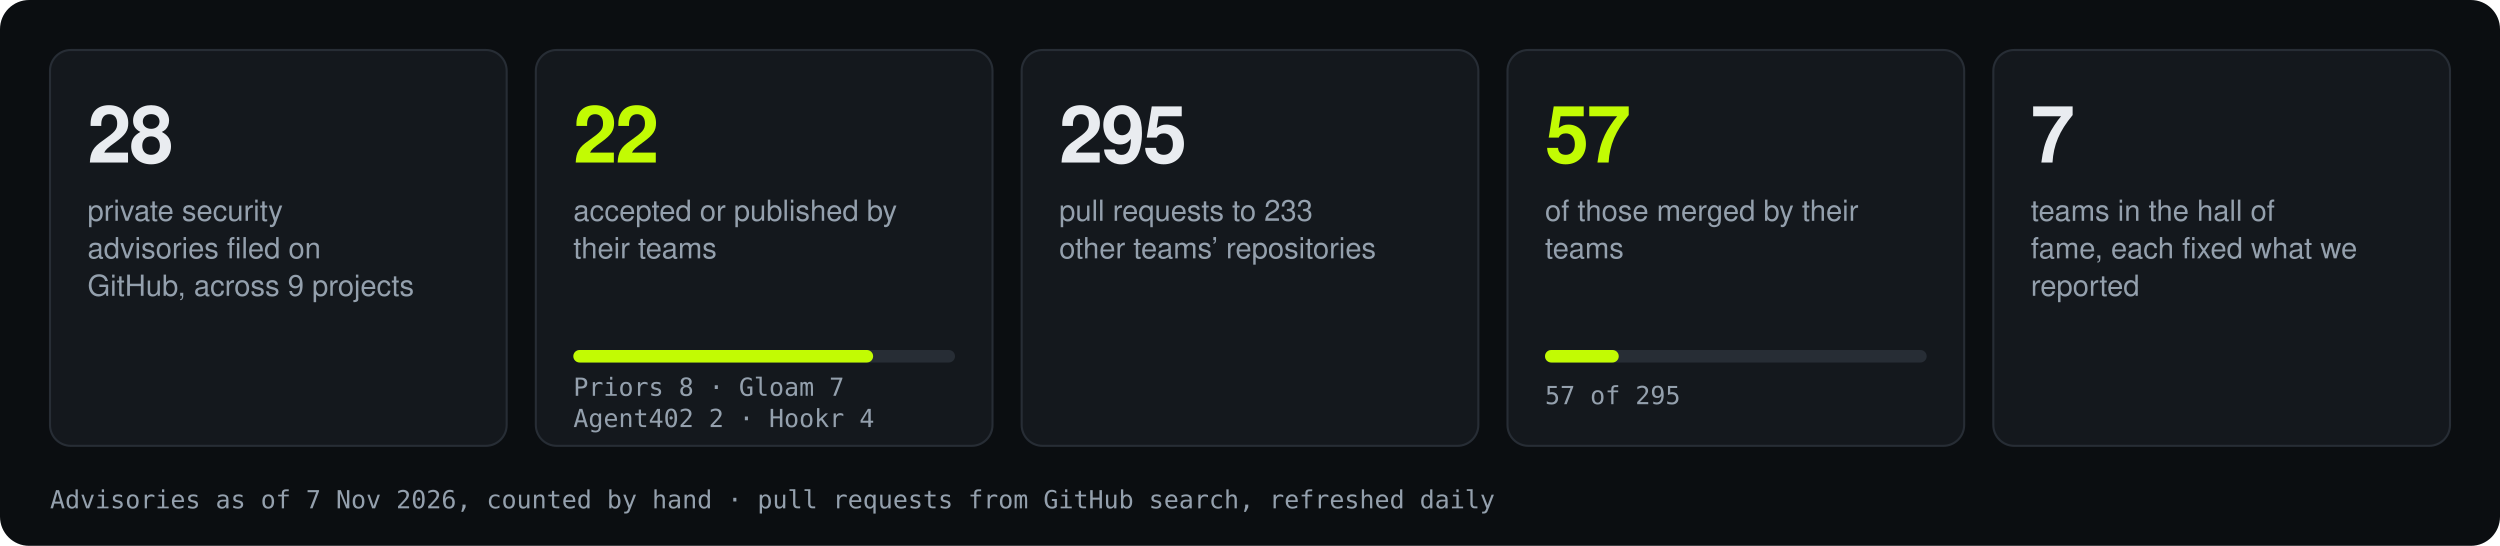
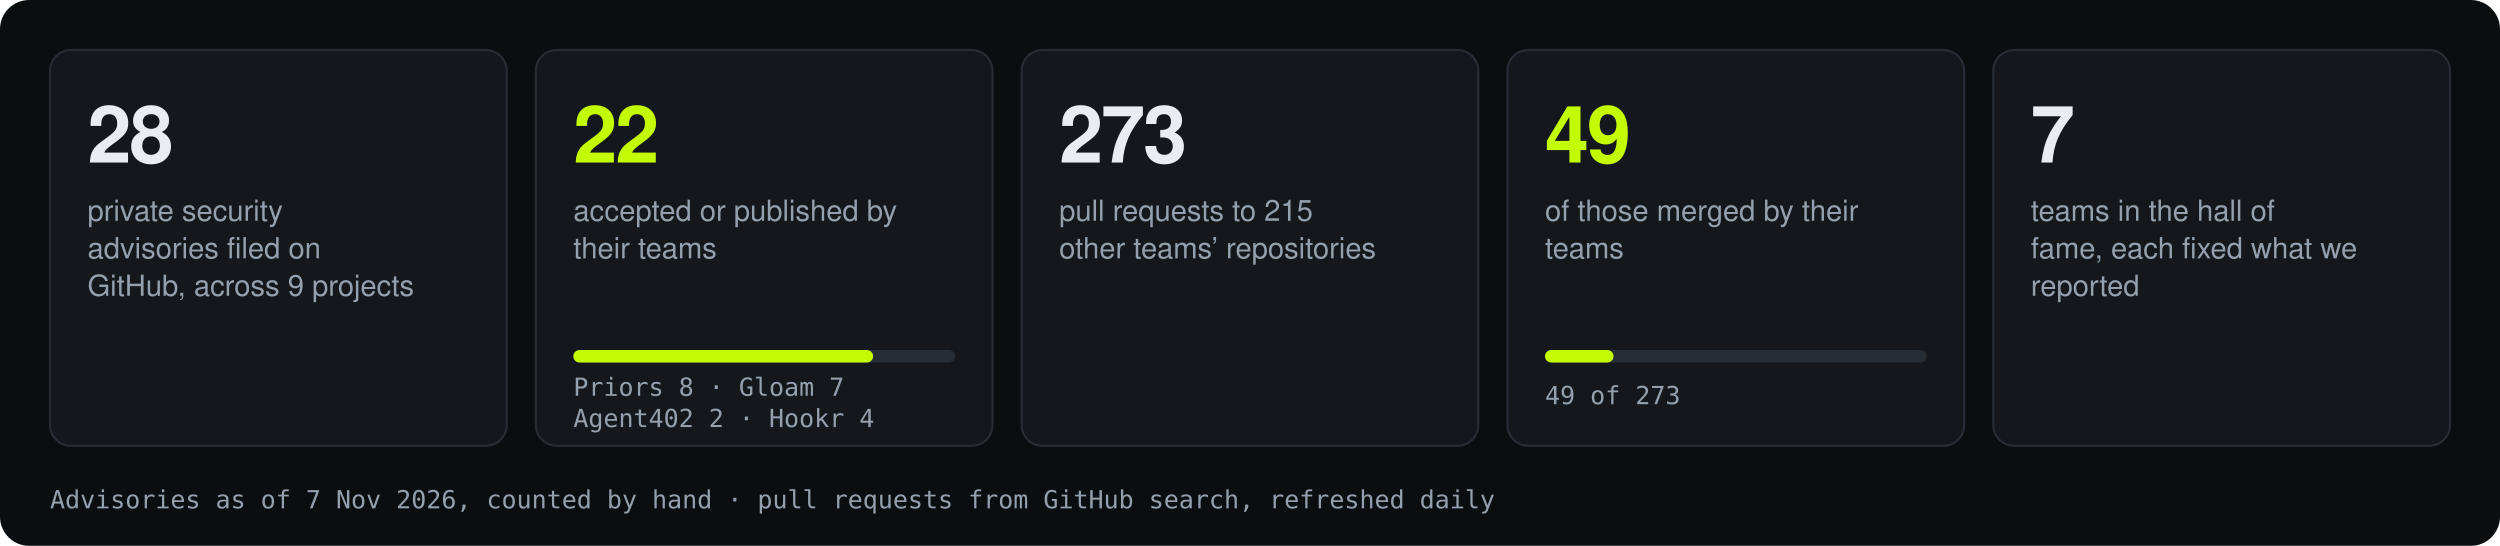
- <svg xmlns="http://www.w3.org/2000/svg" width="1200" height="262" viewBox="0 0 1200 262" role="img" aria-label="28 private security advisories filed on GitHub across 9 projects, 22 accepted or published; 295 pull requests to 233 other teams' repositories, 57 merged; 7 teams in the hall of fame">
+ <svg xmlns="http://www.w3.org/2000/svg" width="1200" height="262" viewBox="0 0 1200 262" role="img" aria-label="28 private security advisories filed on GitHub across 9 projects, 22 accepted or published; 273 pull requests to 215 other teams' repositories, 49 merged; 7 teams in the hall of fame">
  <style>.g{transform-box:fill-box;transform-origin:left;animation:grow 1.2s ease-out both}@keyframes grow{from{transform:scaleX(0)}}@media (prefers-reduced-motion: reduce){*{animation:none!important}}</style>
  <rect width="1200" height="262" rx="14" fill="#0B0E11" />
  <g>
    <rect x="24.0" y="24" width="219.2" height="190" rx="10" fill="#14181D" stroke="#272D35" />
    <text x="42.0" y="78" font-family="-apple-system,BlinkMacSystemFont,'Segoe UI',Helvetica,Arial,sans-serif" font-size="38" font-weight="700" letter-spacing="-1" fill="#E9ECF0">28</text>
    <text x="42.0" y="106" text-anchor="start" font-family="-apple-system,BlinkMacSystemFont,'Segoe UI',Helvetica,Arial,sans-serif" font-size="14" font-weight="400" fill="#94A0AD">private security</text>
    <text x="42.0" y="124" text-anchor="start" font-family="-apple-system,BlinkMacSystemFont,'Segoe UI',Helvetica,Arial,sans-serif" font-size="14" font-weight="400" fill="#94A0AD">advisories filed on</text>
    <text x="42.0" y="142" text-anchor="start" font-family="-apple-system,BlinkMacSystemFont,'Segoe UI',Helvetica,Arial,sans-serif" font-size="14" font-weight="400" fill="#94A0AD">GitHub, across 9 projects</text>
  </g>
  <g>
    <rect x="257.2" y="24" width="219.2" height="190" rx="10" fill="#14181D" stroke="#272D35" />
    <text x="275.2" y="78" font-family="-apple-system,BlinkMacSystemFont,'Segoe UI',Helvetica,Arial,sans-serif" font-size="38" font-weight="700" letter-spacing="-1" fill="#C2FB03">22</text>
    <text x="275.2" y="106" text-anchor="start" font-family="-apple-system,BlinkMacSystemFont,'Segoe UI',Helvetica,Arial,sans-serif" font-size="14" font-weight="400" fill="#94A0AD">accepted or published by</text>
    <text x="275.2" y="124" text-anchor="start" font-family="-apple-system,BlinkMacSystemFont,'Segoe UI',Helvetica,Arial,sans-serif" font-size="14" font-weight="400" fill="#94A0AD">their teams</text>
    <rect x="275.2" y="168" width="183.2" height="6" rx="3" fill="#272D35" />
    <rect class="g" style="animation-delay:0.35s" x="275.2" y="168" width="143.9" height="6" rx="3" fill="#C2FB03" />
    <text x="275.2" y="190" font-family="ui-monospace,SFMono-Regular,'SF Mono',Menlo,Consolas,monospace" font-size="12" fill="#94A0AD">Priors 8 · Gloam 7</text>
    <text x="275.2" y="205" font-family="ui-monospace,SFMono-Regular,'SF Mono',Menlo,Consolas,monospace" font-size="12" fill="#94A0AD">Agent402 2 · Hookr 4</text>
  </g>
  <g>
    <rect x="490.4" y="24" width="219.2" height="190" rx="10" fill="#14181D" stroke="#272D35" />
-     <text x="508.4" y="78" font-family="-apple-system,BlinkMacSystemFont,'Segoe UI',Helvetica,Arial,sans-serif" font-size="38" font-weight="700" letter-spacing="-1" fill="#E9ECF0">295</text>
-     <text x="508.4" y="106" text-anchor="start" font-family="-apple-system,BlinkMacSystemFont,'Segoe UI',Helvetica,Arial,sans-serif" font-size="14" font-weight="400" fill="#94A0AD">pull requests to 233</text>
+     <text x="508.4" y="78" font-family="-apple-system,BlinkMacSystemFont,'Segoe UI',Helvetica,Arial,sans-serif" font-size="38" font-weight="700" letter-spacing="-1" fill="#E9ECF0">273</text>
+     <text x="508.4" y="106" text-anchor="start" font-family="-apple-system,BlinkMacSystemFont,'Segoe UI',Helvetica,Arial,sans-serif" font-size="14" font-weight="400" fill="#94A0AD">pull requests to 215</text>
    <text x="508.4" y="124" text-anchor="start" font-family="-apple-system,BlinkMacSystemFont,'Segoe UI',Helvetica,Arial,sans-serif" font-size="14" font-weight="400" fill="#94A0AD">other teams’ repositories</text>
  </g>
  <g>
    <rect x="723.6" y="24" width="219.2" height="190" rx="10" fill="#14181D" stroke="#272D35" />
-     <text x="741.6" y="78" font-family="-apple-system,BlinkMacSystemFont,'Segoe UI',Helvetica,Arial,sans-serif" font-size="38" font-weight="700" letter-spacing="-1" fill="#C2FB03">57</text>
+     <text x="741.6" y="78" font-family="-apple-system,BlinkMacSystemFont,'Segoe UI',Helvetica,Arial,sans-serif" font-size="38" font-weight="700" letter-spacing="-1" fill="#C2FB03">49</text>
    <text x="741.6" y="106" text-anchor="start" font-family="-apple-system,BlinkMacSystemFont,'Segoe UI',Helvetica,Arial,sans-serif" font-size="14" font-weight="400" fill="#94A0AD">of those merged by their</text>
    <text x="741.6" y="124" text-anchor="start" font-family="-apple-system,BlinkMacSystemFont,'Segoe UI',Helvetica,Arial,sans-serif" font-size="14" font-weight="400" fill="#94A0AD">teams</text>
    <rect x="741.6" y="168" width="183.2" height="6" rx="3" fill="#272D35" />
-     <rect class="g" style="animation-delay:0.65s" x="741.6" y="168" width="35.4" height="6" rx="3" fill="#C2FB03" />
-     <text x="741.6" y="194" font-family="ui-monospace,SFMono-Regular,'SF Mono',Menlo,Consolas,monospace" font-size="12" fill="#94A0AD">57 of 295</text>
+     <rect class="g" style="animation-delay:0.65s" x="741.6" y="168" width="32.9" height="6" rx="3" fill="#C2FB03" />
+     <text x="741.6" y="194" font-family="ui-monospace,SFMono-Regular,'SF Mono',Menlo,Consolas,monospace" font-size="12" fill="#94A0AD">49 of 273</text>
  </g>
  <g>
    <rect x="956.8" y="24" width="219.2" height="190" rx="10" fill="#14181D" stroke="#272D35" />
    <text x="974.8" y="78" font-family="-apple-system,BlinkMacSystemFont,'Segoe UI',Helvetica,Arial,sans-serif" font-size="38" font-weight="700" letter-spacing="-1" fill="#E9ECF0">7</text>
    <text x="974.8" y="106" text-anchor="start" font-family="-apple-system,BlinkMacSystemFont,'Segoe UI',Helvetica,Arial,sans-serif" font-size="14" font-weight="400" fill="#94A0AD">teams in the hall of</text>
    <text x="974.8" y="124" text-anchor="start" font-family="-apple-system,BlinkMacSystemFont,'Segoe UI',Helvetica,Arial,sans-serif" font-size="14" font-weight="400" fill="#94A0AD">fame, each fixed what we</text>
    <text x="974.8" y="142" text-anchor="start" font-family="-apple-system,BlinkMacSystemFont,'Segoe UI',Helvetica,Arial,sans-serif" font-size="14" font-weight="400" fill="#94A0AD">reported</text>
  </g>
  <text x="24" y="244" font-family="ui-monospace,SFMono-Regular,'SF Mono',Menlo,Consolas,monospace" font-size="12" fill="#94A0AD">Advisories as of 7 Nov 2026, counted by hand · pull requests from GitHub search, refreshed daily</text>
</svg>
